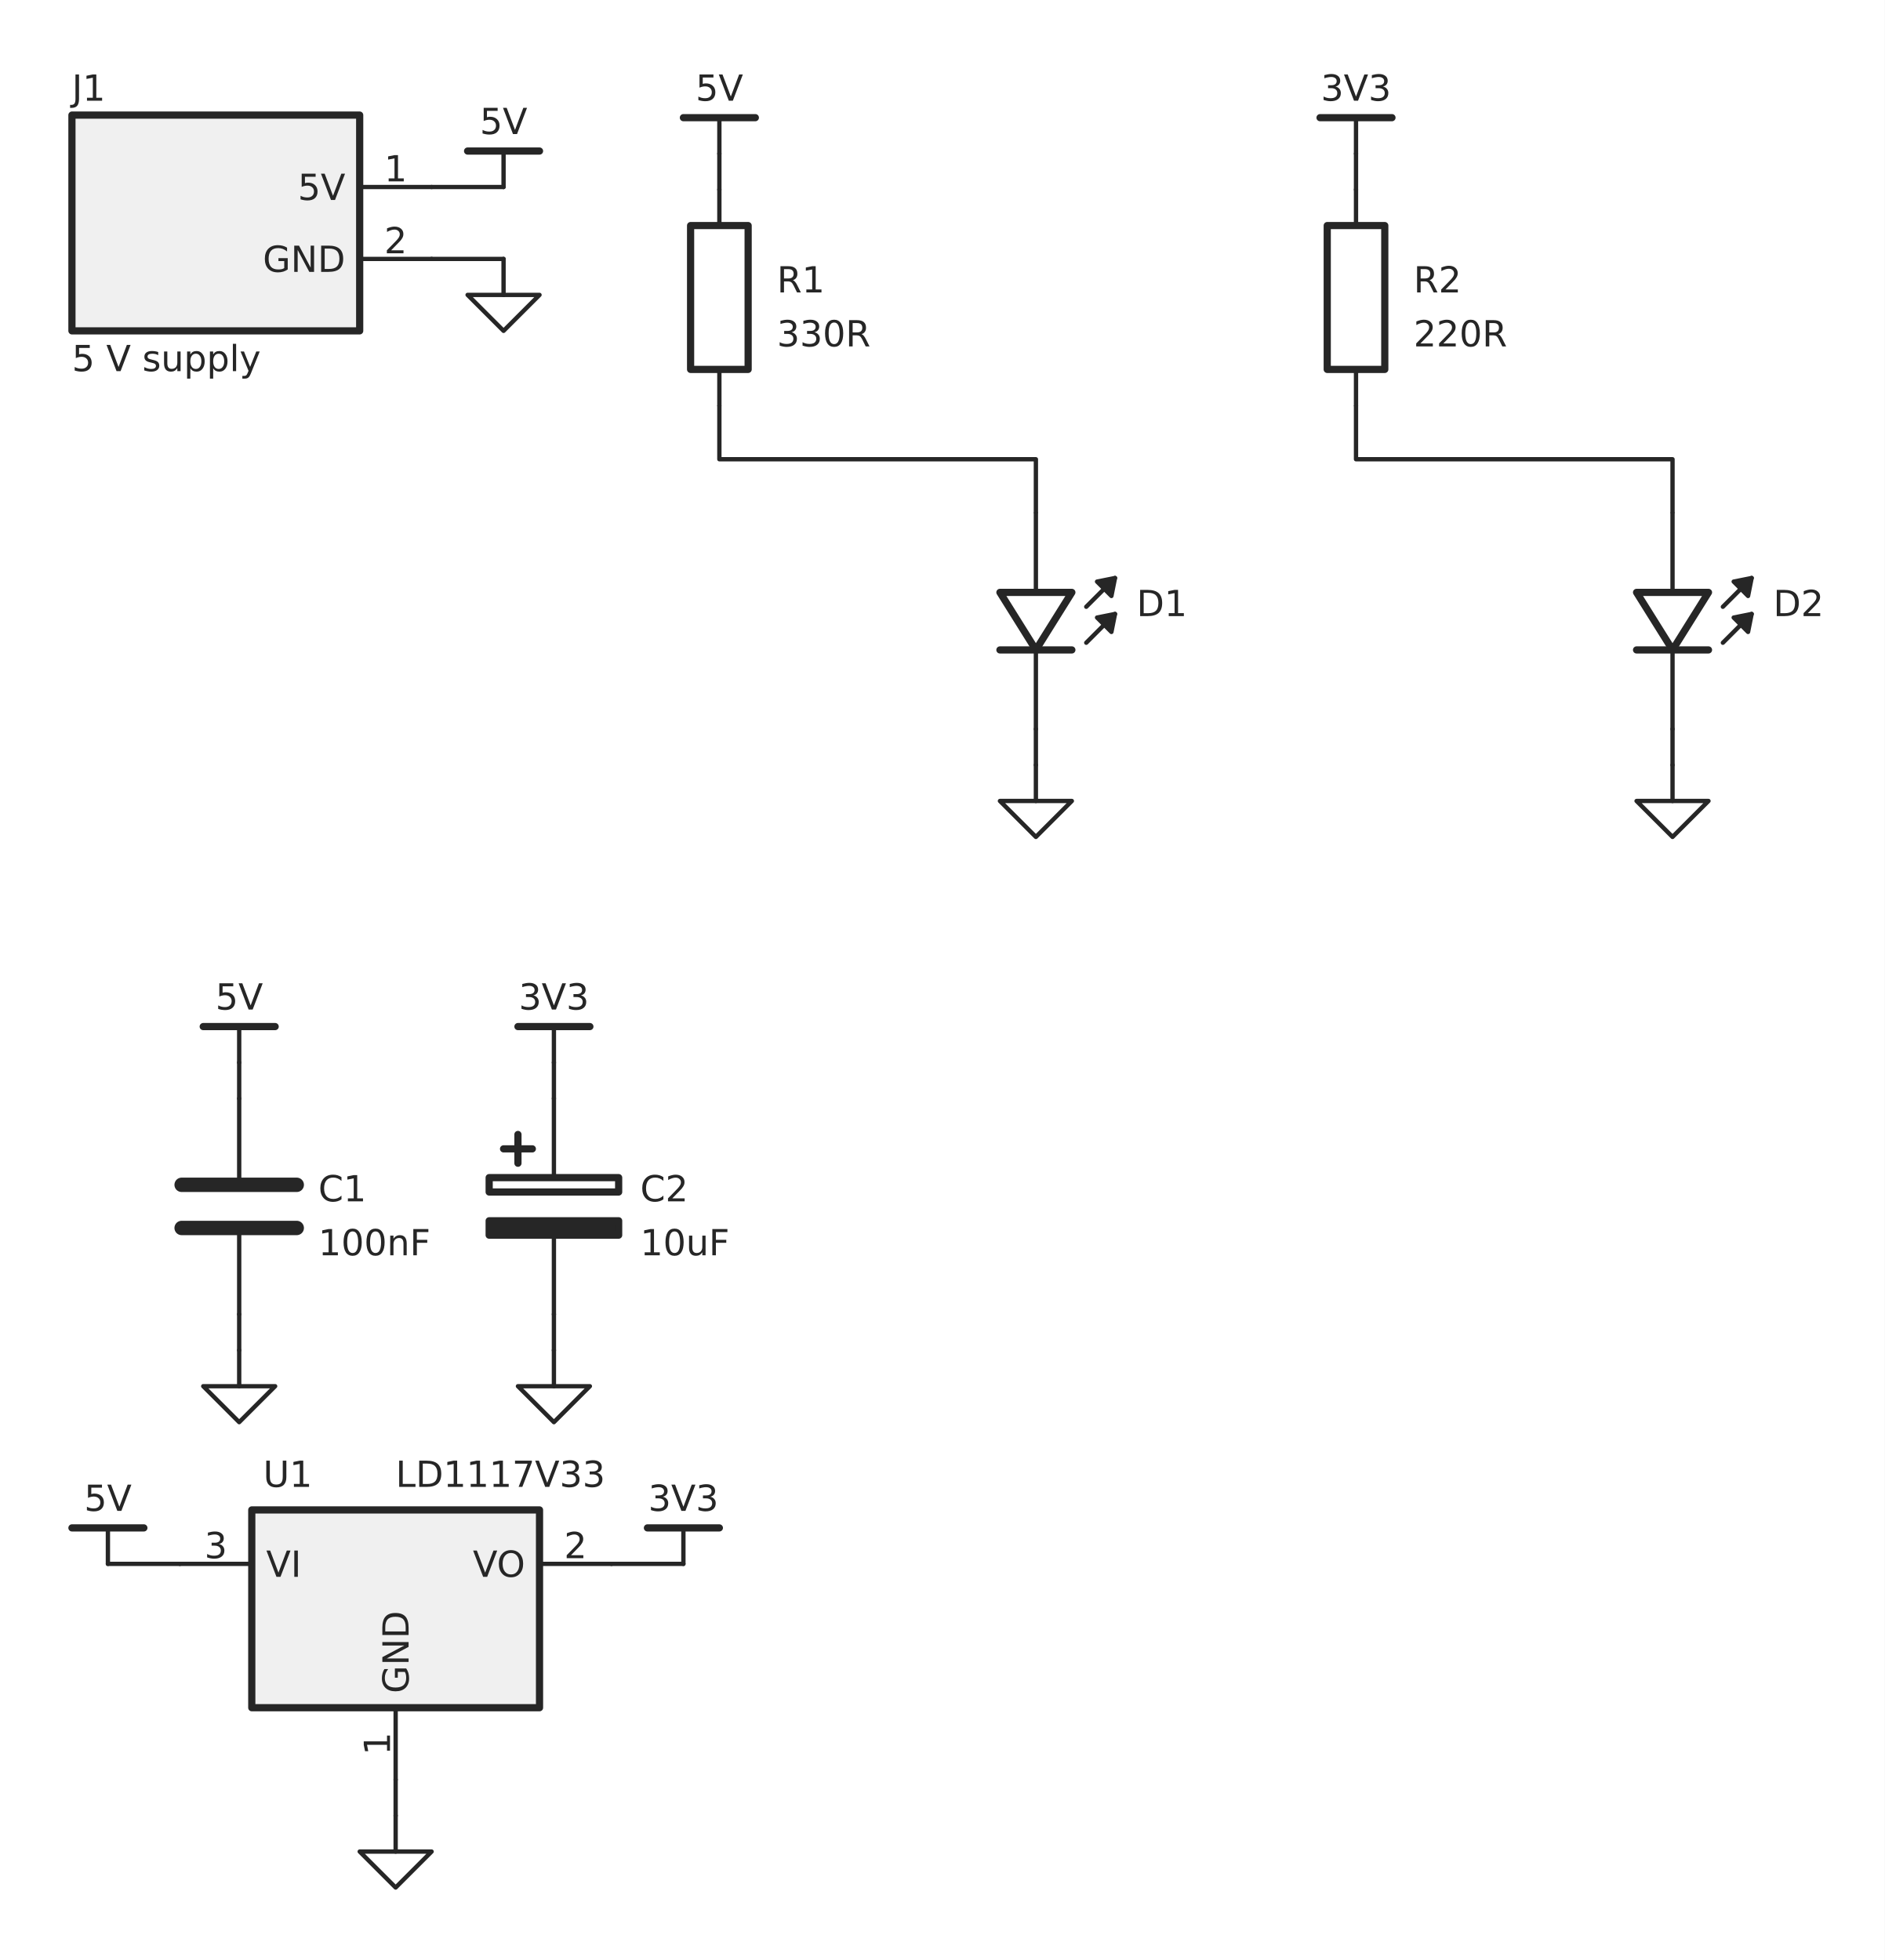
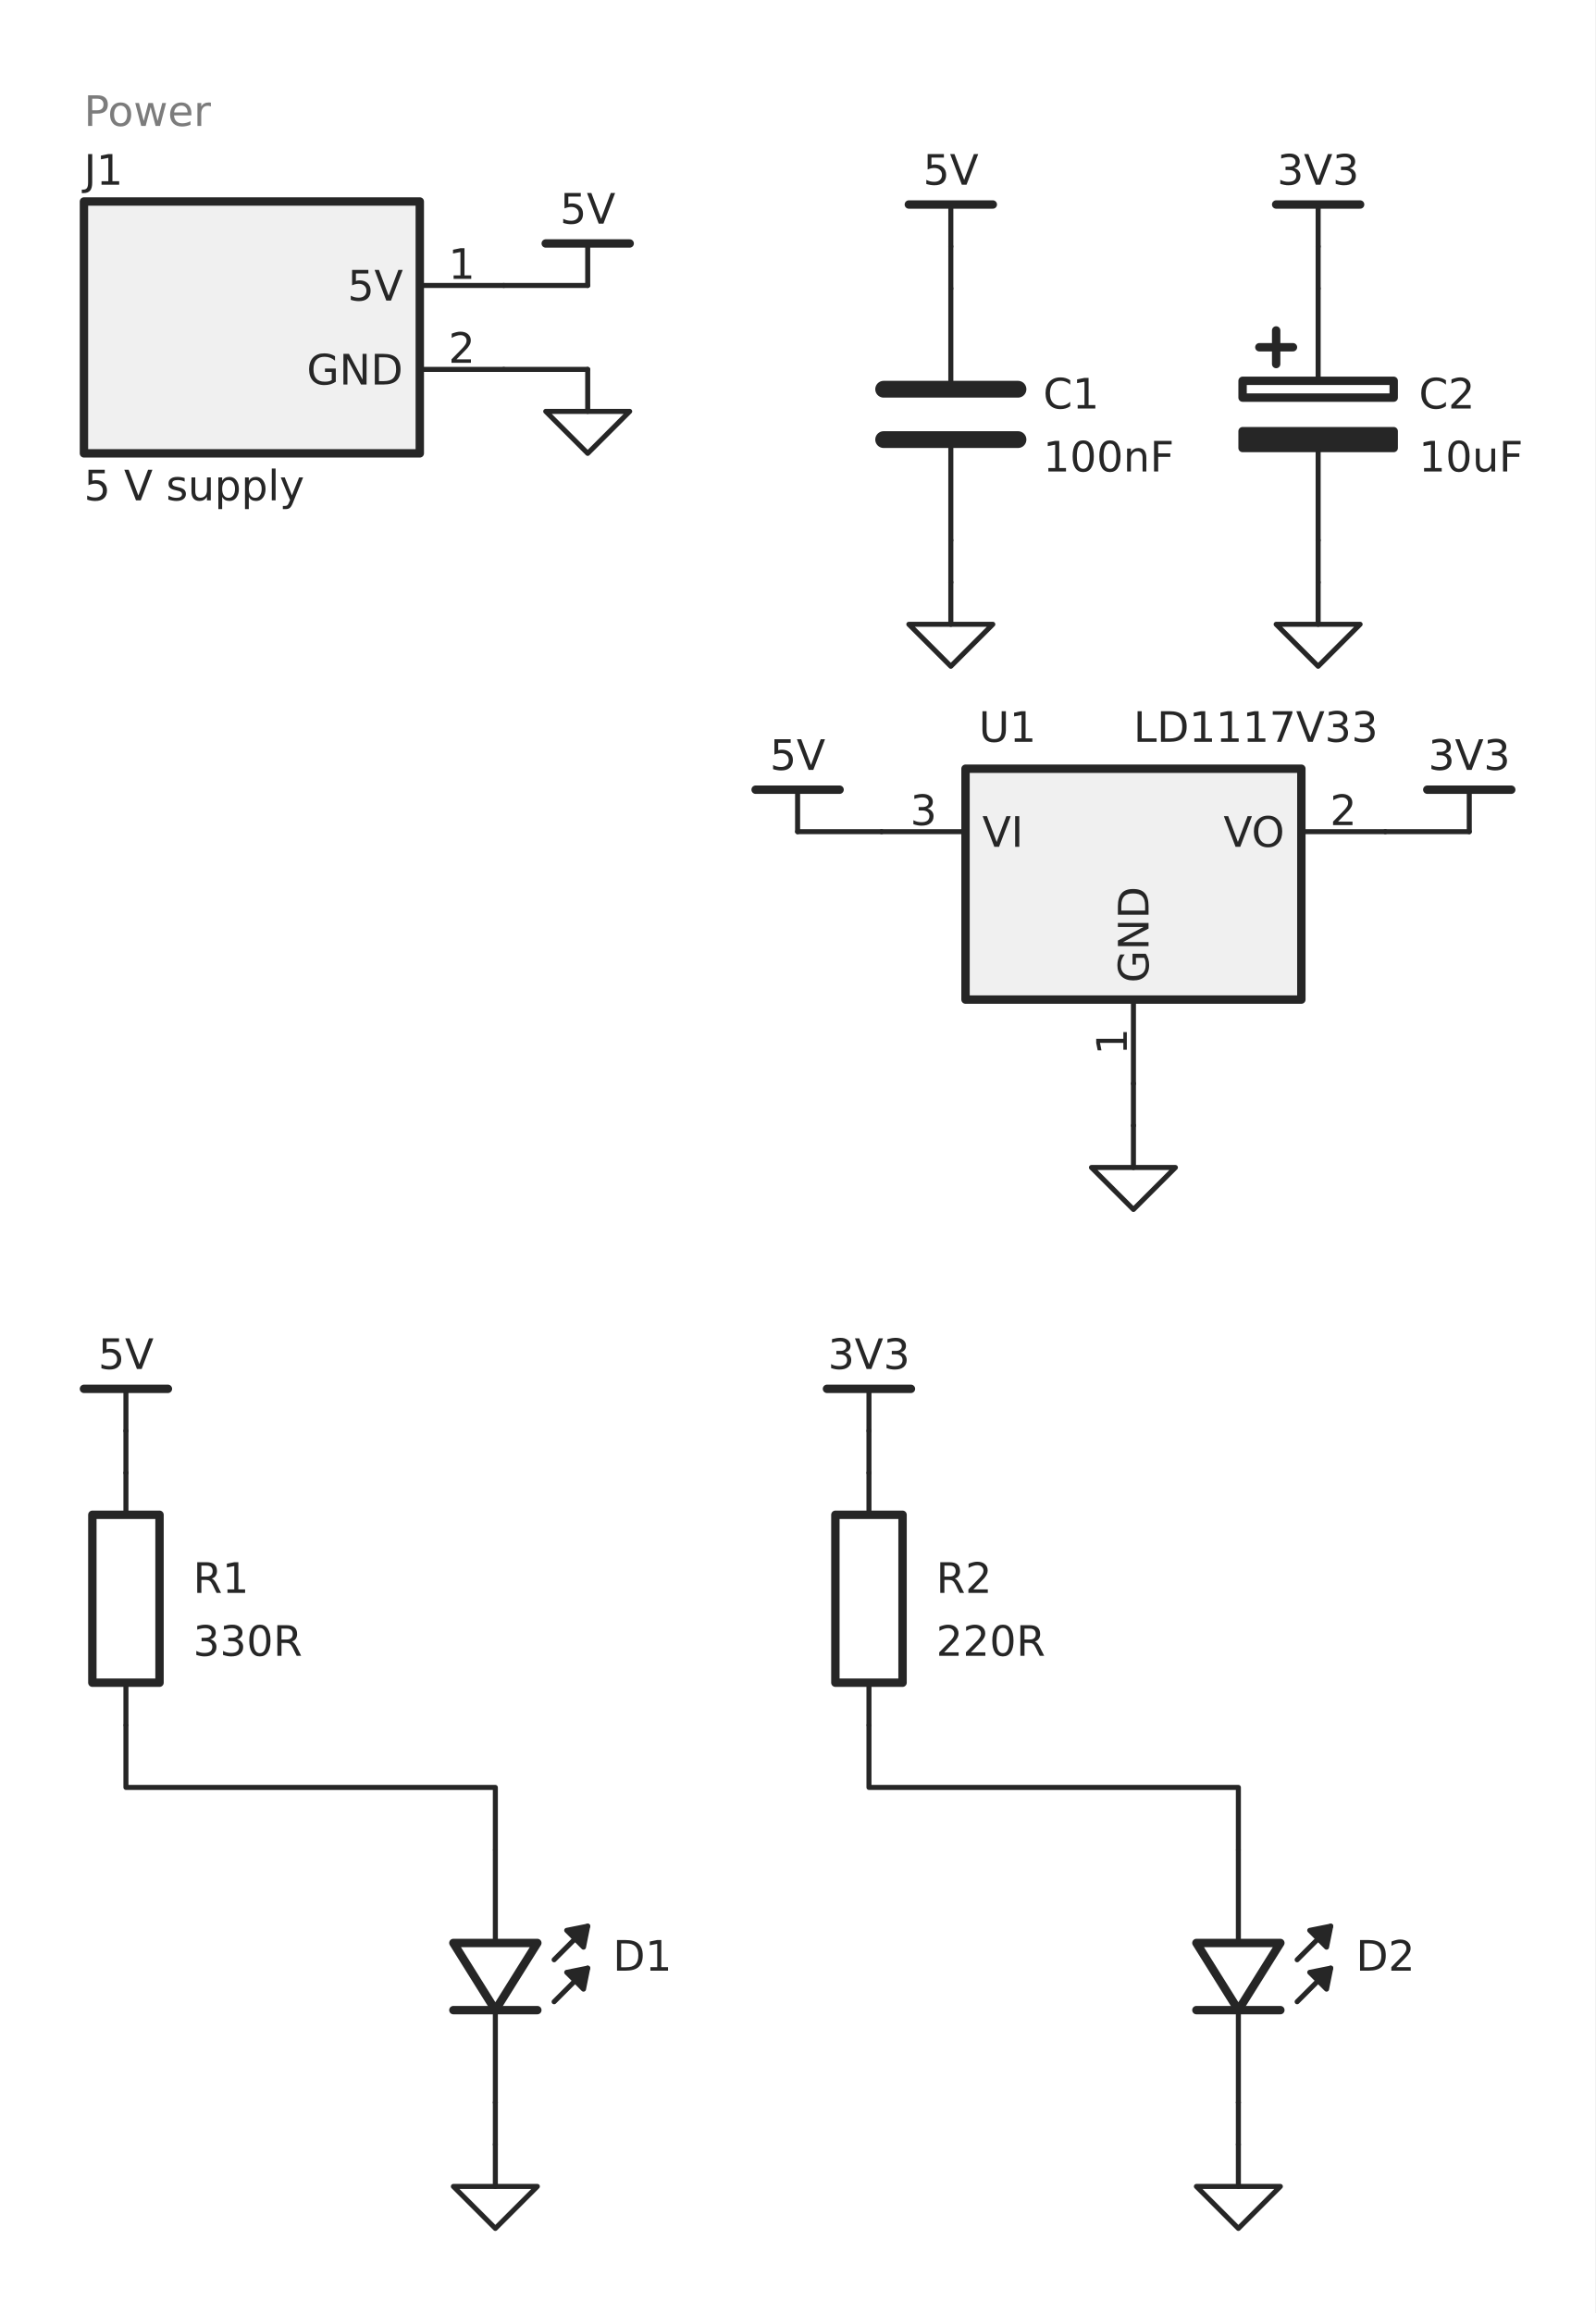
- <svg xmlns="http://www.w3.org/2000/svg" width="524" height="545" viewBox="0 0 524 545" font-family="DejaVu Sans, Helvetica, Arial, sans-serif" color="#262626">
+ <svg xmlns="http://www.w3.org/2000/svg" width="380" height="551" viewBox="0 0 380 551" font-family="DejaVu Sans, Helvetica, Arial, sans-serif" color="#262626">
  <rect width="100%" height="100%" fill="white" />
+   <text x="20.0" y="30.0" font-size="10.0" fill="currentColor" fill-opacity="0.6">Power</text>
  <g data-net="ON_5V">
-     <polyline points="200.0,112.7 200.0,127.7 288.0,127.7 288.0,142.7" fill="none" stroke="currentColor" stroke-width="1.2" stroke-linejoin="round" />
+     <polyline points="30.0,410.8 30.0,425.8 118.0,425.8 118.0,440.8" fill="none" stroke="currentColor" stroke-width="1.2" stroke-linejoin="round" />
  </g>
  <g data-net="ON_3V3">
-     <polyline points="377.0,112.7 377.0,127.7 465.0,127.7 465.0,142.7" fill="none" stroke="currentColor" stroke-width="1.2" stroke-linejoin="round" />
+     <polyline points="207.0,410.8 207.0,425.8 295.0,425.8 295.0,440.8" fill="none" stroke="currentColor" stroke-width="1.2" stroke-linejoin="round" />
+   </g>
+   <g data-part="R1">
+     <polygon points="22,360.85 38,360.85 38,400.85 22,400.85" fill="none" stroke="currentColor" stroke-width="2" stroke-linejoin="round" stroke-linecap="round" />
+     <g data-pin="R1.1">
+       <polyline points="30,350.85 30,360.85" fill="none" stroke="currentColor" stroke-width="1.2" stroke-linejoin="round" stroke-linecap="round" />
+     </g>
+     <g data-pin="R1.2">
+       <polyline points="30,410.85 30,400.85" fill="none" stroke="currentColor" stroke-width="1.2" stroke-linejoin="round" stroke-linecap="round" />
+     </g>
+     <text x="46" y="379.45" font-size="10" text-anchor="start" fill="currentColor">R1</text>
+     <text x="46" y="394.45" font-size="10" text-anchor="start" fill="currentColor">330R</text>
+   </g>
+   <g data-net="5V">
+     <polyline points="30,350.85 30,340.85" fill="none" stroke="currentColor" stroke-width="1.2" stroke-linejoin="round" stroke-linecap="round" />
+     <polyline points="30,340.85 30,330.85" fill="none" stroke="currentColor" stroke-width="1.2" stroke-linejoin="round" stroke-linecap="round" />
+     <polyline points="20,330.85 40,330.85" fill="none" stroke="currentColor" stroke-width="2" stroke-linejoin="round" stroke-linecap="round" />
+     <text x="30" y="326.12" font-size="10" text-anchor="middle" fill="currentColor">5V</text>
+   </g>
+   <g data-part="D1">
+     <polygon points="108,462.85 128,462.85 118,478.85" fill="none" stroke="currentColor" stroke-width="2" stroke-linejoin="round" stroke-linecap="round" />
+     <polyline points="108,478.85 128,478.85" fill="none" stroke="currentColor" stroke-width="2" stroke-linejoin="round" stroke-linecap="round" />
+     <polyline points="132,466.85 140,458.85" fill="none" stroke="currentColor" stroke-width="1.2" stroke-linejoin="round" stroke-linecap="round" />
+     <polygon points="140,458.85 135,459.85 139,463.85" fill="currentColor" stroke="currentColor" stroke-width="1.2" stroke-linejoin="round" stroke-linecap="round" />
+     <polyline points="132,476.85 140,468.85" fill="none" stroke="currentColor" stroke-width="1.2" stroke-linejoin="round" stroke-linecap="round" />
+     <polygon points="140,468.85 135,469.85 139,473.85" fill="currentColor" stroke="currentColor" stroke-width="1.2" stroke-linejoin="round" stroke-linecap="round" />
+     <g data-pin="D1.1">
+       <polyline points="118,440.85 118,462.85" fill="none" stroke="currentColor" stroke-width="1.2" stroke-linejoin="round" stroke-linecap="round" />
+     </g>
+     <g data-pin="D1.2">
+       <polyline points="118,500.85 118,478.85" fill="none" stroke="currentColor" stroke-width="1.2" stroke-linejoin="round" stroke-linecap="round" />
+     </g>
+     <text x="146" y="469.45" font-size="10" text-anchor="start" fill="currentColor">D1</text>
+   </g>
+   <g data-net="GND">
+     <polyline points="118,500.85 118,510.85" fill="none" stroke="currentColor" stroke-width="1.2" stroke-linejoin="round" stroke-linecap="round" />
+     <polyline points="118,510.85 118,520.85" fill="none" stroke="currentColor" stroke-width="1.2" stroke-linejoin="round" stroke-linecap="round" />
+     <polygon points="108,520.85 128,520.85 118,530.85" fill="none" stroke="currentColor" stroke-width="1.2" stroke-linejoin="round" stroke-linecap="round" />
+   </g>
+   <g data-part="R2">
+     <polygon points="199,360.85 215,360.85 215,400.85 199,400.85" fill="none" stroke="currentColor" stroke-width="2" stroke-linejoin="round" stroke-linecap="round" />
+     <g data-pin="R2.1">
+       <polyline points="207,350.85 207,360.85" fill="none" stroke="currentColor" stroke-width="1.2" stroke-linejoin="round" stroke-linecap="round" />
+     </g>
+     <g data-pin="R2.2">
+       <polyline points="207,410.85 207,400.85" fill="none" stroke="currentColor" stroke-width="1.2" stroke-linejoin="round" stroke-linecap="round" />
+     </g>
+     <text x="223" y="379.45" font-size="10" text-anchor="start" fill="currentColor">R2</text>
+     <text x="223" y="394.45" font-size="10" text-anchor="start" fill="currentColor">220R</text>
+   </g>
+   <g data-net="3V3">
+     <polyline points="207,350.85 207,340.85" fill="none" stroke="currentColor" stroke-width="1.2" stroke-linejoin="round" stroke-linecap="round" />
+     <polyline points="207,340.85 207,330.85" fill="none" stroke="currentColor" stroke-width="1.2" stroke-linejoin="round" stroke-linecap="round" />
+     <polyline points="197,330.85 217,330.85" fill="none" stroke="currentColor" stroke-width="2" stroke-linejoin="round" stroke-linecap="round" />
+     <text x="207" y="326.12" font-size="10" text-anchor="middle" fill="currentColor">3V3</text>
+   </g>
+   <g data-part="D2">
+     <polygon points="285,462.85 305,462.85 295,478.85" fill="none" stroke="currentColor" stroke-width="2" stroke-linejoin="round" stroke-linecap="round" />
+     <polyline points="285,478.85 305,478.85" fill="none" stroke="currentColor" stroke-width="2" stroke-linejoin="round" stroke-linecap="round" />
+     <polyline points="309,466.85 317,458.85" fill="none" stroke="currentColor" stroke-width="1.2" stroke-linejoin="round" stroke-linecap="round" />
+     <polygon points="317,458.85 312,459.85 316,463.85" fill="currentColor" stroke="currentColor" stroke-width="1.2" stroke-linejoin="round" stroke-linecap="round" />
+     <polyline points="309,476.85 317,468.85" fill="none" stroke="currentColor" stroke-width="1.2" stroke-linejoin="round" stroke-linecap="round" />
+     <polygon points="317,468.85 312,469.85 316,473.85" fill="currentColor" stroke="currentColor" stroke-width="1.2" stroke-linejoin="round" stroke-linecap="round" />
+     <g data-pin="D2.1">
+       <polyline points="295,440.85 295,462.85" fill="none" stroke="currentColor" stroke-width="1.2" stroke-linejoin="round" stroke-linecap="round" />
+     </g>
+     <g data-pin="D2.2">
+       <polyline points="295,500.85 295,478.85" fill="none" stroke="currentColor" stroke-width="1.2" stroke-linejoin="round" stroke-linecap="round" />
+     </g>
+     <text x="323" y="469.45" font-size="10" text-anchor="start" fill="currentColor">D2</text>
+   </g>
+   <g data-net="GND">
+     <polyline points="295,500.85 295,510.85" fill="none" stroke="currentColor" stroke-width="1.2" stroke-linejoin="round" stroke-linecap="round" />
+     <polyline points="295,510.85 295,520.85" fill="none" stroke="currentColor" stroke-width="1.2" stroke-linejoin="round" stroke-linecap="round" />
+     <polygon points="285,520.85 305,520.85 295,530.85" fill="none" stroke="currentColor" stroke-width="1.2" stroke-linejoin="round" stroke-linecap="round" />
  </g>
  <g data-part="J1">
-     <polygon points="20,32 100,32 100,92 20,92" fill="currentColor" fill-opacity="0.07" stroke="currentColor" stroke-width="2" stroke-linejoin="round" stroke-linecap="round" />
+     <polygon points="20,48 100,48 100,108 20,108" fill="currentColor" fill-opacity="0.07" stroke="currentColor" stroke-width="2" stroke-linejoin="round" stroke-linecap="round" />
    <g data-pin="J1.1">
-       <polyline points="120,52 100,52" fill="none" stroke="currentColor" stroke-width="1.2" stroke-linejoin="round" stroke-linecap="round" />
-       <text x="96" y="55.6" font-size="10" text-anchor="end" fill="currentColor">5V</text>
-       <text x="110" y="50.43" font-size="10" text-anchor="middle" fill="currentColor">1</text>
+       <polyline points="120,68 100,68" fill="none" stroke="currentColor" stroke-width="1.2" stroke-linejoin="round" stroke-linecap="round" />
+       <text x="96" y="71.6" font-size="10" text-anchor="end" fill="currentColor">5V</text>
+       <text x="110" y="66.43" font-size="10" text-anchor="middle" fill="currentColor">1</text>
    </g>
    <g data-pin="J1.2">
-       <polyline points="120,72 100,72" fill="none" stroke="currentColor" stroke-width="1.2" stroke-linejoin="round" stroke-linecap="round" />
-       <text x="96" y="75.6" font-size="10" text-anchor="end" fill="currentColor">GND</text>
-       <text x="110" y="70.43" font-size="10" text-anchor="middle" fill="currentColor">2</text>
+       <polyline points="120,88 100,88" fill="none" stroke="currentColor" stroke-width="1.2" stroke-linejoin="round" stroke-linecap="round" />
+       <text x="96" y="91.6" font-size="10" text-anchor="end" fill="currentColor">GND</text>
+       <text x="110" y="86.43" font-size="10" text-anchor="middle" fill="currentColor">2</text>
    </g>
-     <text x="20" y="28" font-size="10" text-anchor="start" fill="currentColor">J1</text>
-     <text x="20" y="103.2" font-size="10" text-anchor="start" fill="currentColor">5 V supply</text>
+     <text x="20" y="44" font-size="10" text-anchor="start" fill="currentColor">J1</text>
+     <text x="20" y="119.2" font-size="10" text-anchor="start" fill="currentColor">5 V supply</text>
  </g>
  <g data-net="5V">
-     <polyline points="120,52 140,52" fill="none" stroke="currentColor" stroke-width="1.2" stroke-linejoin="round" stroke-linecap="round" />
-     <polyline points="140,52 140,42" fill="none" stroke="currentColor" stroke-width="1.2" stroke-linejoin="round" stroke-linecap="round" />
-     <polyline points="130,42 150,42" fill="none" stroke="currentColor" stroke-width="2" stroke-linejoin="round" stroke-linecap="round" />
-     <text x="140" y="37.28" font-size="10" text-anchor="middle" fill="currentColor">5V</text>
+     <polyline points="120,68 140,68" fill="none" stroke="currentColor" stroke-width="1.2" stroke-linejoin="round" stroke-linecap="round" />
+     <polyline points="140,68 140,58" fill="none" stroke="currentColor" stroke-width="1.2" stroke-linejoin="round" stroke-linecap="round" />
+     <polyline points="130,58 150,58" fill="none" stroke="currentColor" stroke-width="2" stroke-linejoin="round" stroke-linecap="round" />
+     <text x="140" y="53.28" font-size="10" text-anchor="middle" fill="currentColor">5V</text>
  </g>
  <g data-net="GND">
-     <polyline points="120,72 140,72" fill="none" stroke="currentColor" stroke-width="1.2" stroke-linejoin="round" stroke-linecap="round" />
-     <polyline points="140,72 140,82" fill="none" stroke="currentColor" stroke-width="1.2" stroke-linejoin="round" stroke-linecap="round" />
-     <polygon points="130,82 150,82 140,92" fill="none" stroke="currentColor" stroke-width="1.2" stroke-linejoin="round" stroke-linecap="round" />
+     <polyline points="120,88 140,88" fill="none" stroke="currentColor" stroke-width="1.2" stroke-linejoin="round" stroke-linecap="round" />
+     <polyline points="140,88 140,98" fill="none" stroke="currentColor" stroke-width="1.2" stroke-linejoin="round" stroke-linecap="round" />
+     <polygon points="130,98 150,98 140,108" fill="none" stroke="currentColor" stroke-width="1.2" stroke-linejoin="round" stroke-linecap="round" />
  </g>
  <g data-part="U1">
-     <polygon points="70,474.85 150,474.85 150,419.85 70,419.85" fill="currentColor" fill-opacity="0.07" stroke="currentColor" stroke-width="2" stroke-linejoin="round" stroke-linecap="round" />
+     <polygon points="230,238.12 310,238.12 310,183.12 230,183.12" fill="currentColor" fill-opacity="0.07" stroke="currentColor" stroke-width="2" stroke-linejoin="round" stroke-linecap="round" />
    <g data-pin="U1.1">
-       <polyline points="110,494.85 110,474.85" fill="none" stroke="currentColor" stroke-width="1.2" stroke-linejoin="round" stroke-linecap="round" />
-       <text x="113.6" y="470.85" font-size="10" text-anchor="start" fill="currentColor" transform="rotate(-90 113.6 470.85)">GND</text>
-       <text x="108.43" y="484.85" font-size="10" text-anchor="middle" fill="currentColor" transform="rotate(-90 108.43 484.85)">1</text>
+       <polyline points="270,258.12 270,238.12" fill="none" stroke="currentColor" stroke-width="1.2" stroke-linejoin="round" stroke-linecap="round" />
+       <text x="273.6" y="234.12" font-size="10" text-anchor="start" fill="currentColor" transform="rotate(-90 273.6 234.12)">GND</text>
+       <text x="268.43" y="248.12" font-size="10" text-anchor="middle" fill="currentColor" transform="rotate(-90 268.43 248.12)">1</text>
    </g>
    <g data-pin="U1.2">
-       <polyline points="170,434.85 150,434.85" fill="none" stroke="currentColor" stroke-width="1.2" stroke-linejoin="round" stroke-linecap="round" />
-       <text x="146" y="438.45" font-size="10" text-anchor="end" fill="currentColor">VO</text>
-       <text x="160" y="433.27" font-size="10" text-anchor="middle" fill="currentColor">2</text>
+       <polyline points="330,198.12 310,198.12" fill="none" stroke="currentColor" stroke-width="1.2" stroke-linejoin="round" stroke-linecap="round" />
+       <text x="306" y="201.72" font-size="10" text-anchor="end" fill="currentColor">VO</text>
+       <text x="320" y="196.55" font-size="10" text-anchor="middle" fill="currentColor">2</text>
    </g>
    <g data-pin="U1.3">
-       <polyline points="50,434.85 70,434.85" fill="none" stroke="currentColor" stroke-width="1.2" stroke-linejoin="round" stroke-linecap="round" />
-       <text x="74" y="438.45" font-size="10" text-anchor="start" fill="currentColor">VI</text>
-       <text x="60" y="433.27" font-size="10" text-anchor="middle" fill="currentColor">3</text>
+       <polyline points="210,198.12 230,198.12" fill="none" stroke="currentColor" stroke-width="1.2" stroke-linejoin="round" stroke-linecap="round" />
+       <text x="234" y="201.72" font-size="10" text-anchor="start" fill="currentColor">VI</text>
+       <text x="220" y="196.55" font-size="10" text-anchor="middle" fill="currentColor">3</text>
    </g>
-     <text x="80" y="413.45" font-size="10" text-anchor="middle" fill="currentColor">U1</text>
-     <text x="110" y="413.45" font-size="10" text-anchor="start" fill="currentColor">LD1117V33</text>
+     <text x="240" y="176.72" font-size="10" text-anchor="middle" fill="currentColor">U1</text>
+     <text x="270" y="176.72" font-size="10" text-anchor="start" fill="currentColor">LD1117V33</text>
  </g>
  <g data-net="GND">
-     <polyline points="110,494.85 110,504.85" fill="none" stroke="currentColor" stroke-width="1.2" stroke-linejoin="round" stroke-linecap="round" />
-     <polyline points="110,504.85 110,514.85" fill="none" stroke="currentColor" stroke-width="1.2" stroke-linejoin="round" stroke-linecap="round" />
-     <polygon points="100,514.85 120,514.85 110,524.85" fill="none" stroke="currentColor" stroke-width="1.2" stroke-linejoin="round" stroke-linecap="round" />
+     <polyline points="270,258.12 270,268.12" fill="none" stroke="currentColor" stroke-width="1.2" stroke-linejoin="round" stroke-linecap="round" />
+     <polyline points="270,268.12 270,278.12" fill="none" stroke="currentColor" stroke-width="1.2" stroke-linejoin="round" stroke-linecap="round" />
+     <polygon points="260,278.12 280,278.12 270,288.12" fill="none" stroke="currentColor" stroke-width="1.2" stroke-linejoin="round" stroke-linecap="round" />
  </g>
  <g data-net="3V3">
-     <polyline points="170,434.85 190,434.85" fill="none" stroke="currentColor" stroke-width="1.2" stroke-linejoin="round" stroke-linecap="round" />
-     <polyline points="190,434.85 190,424.85" fill="none" stroke="currentColor" stroke-width="1.2" stroke-linejoin="round" stroke-linecap="round" />
-     <polyline points="180,424.85 200,424.85" fill="none" stroke="currentColor" stroke-width="2" stroke-linejoin="round" stroke-linecap="round" />
-     <text x="190" y="420.12" font-size="10" text-anchor="middle" fill="currentColor">3V3</text>
+     <polyline points="330,198.12 350,198.12" fill="none" stroke="currentColor" stroke-width="1.2" stroke-linejoin="round" stroke-linecap="round" />
+     <polyline points="350,198.12 350,188.12" fill="none" stroke="currentColor" stroke-width="1.2" stroke-linejoin="round" stroke-linecap="round" />
+     <polyline points="340,188.12 360,188.12" fill="none" stroke="currentColor" stroke-width="2" stroke-linejoin="round" stroke-linecap="round" />
+     <text x="350" y="183.4" font-size="10" text-anchor="middle" fill="currentColor">3V3</text>
  </g>
  <g data-net="5V">
-     <polyline points="50,434.85 30,434.85" fill="none" stroke="currentColor" stroke-width="1.2" stroke-linejoin="round" stroke-linecap="round" />
-     <polyline points="30,434.85 30,424.85" fill="none" stroke="currentColor" stroke-width="1.2" stroke-linejoin="round" stroke-linecap="round" />
-     <polyline points="20,424.85 40,424.85" fill="none" stroke="currentColor" stroke-width="2" stroke-linejoin="round" stroke-linecap="round" />
-     <text x="30" y="420.12" font-size="10" text-anchor="middle" fill="currentColor">5V</text>
+     <polyline points="210,198.12 190,198.12" fill="none" stroke="currentColor" stroke-width="1.2" stroke-linejoin="round" stroke-linecap="round" />
+     <polyline points="190,198.12 190,188.12" fill="none" stroke="currentColor" stroke-width="1.2" stroke-linejoin="round" stroke-linecap="round" />
+     <polyline points="180,188.12 200,188.12" fill="none" stroke="currentColor" stroke-width="2" stroke-linejoin="round" stroke-linecap="round" />
+     <text x="190" y="183.4" font-size="10" text-anchor="middle" fill="currentColor">5V</text>
  </g>
  <g data-part="C2">
-     <polygon points="136,327.45 172,327.45 172,331.45 136,331.45" fill="none" stroke="currentColor" stroke-width="2" stroke-linejoin="round" stroke-linecap="round" />
-     <polygon points="136,339.45 172,339.45 172,343.45 136,343.45" fill="currentColor" stroke="currentColor" stroke-width="2" stroke-linejoin="round" stroke-linecap="round" />
-     <polyline points="140,319.45 148,319.45" fill="none" stroke="currentColor" stroke-width="2" stroke-linejoin="round" stroke-linecap="round" />
-     <polyline points="144,315.45 144,323.45" fill="none" stroke="currentColor" stroke-width="2" stroke-linejoin="round" stroke-linecap="round" />
+     <polygon points="296,90.72 332,90.72 332,94.72 296,94.72" fill="none" stroke="currentColor" stroke-width="2" stroke-linejoin="round" stroke-linecap="round" />
+     <polygon points="296,102.72 332,102.72 332,106.72 296,106.72" fill="currentColor" stroke="currentColor" stroke-width="2" stroke-linejoin="round" stroke-linecap="round" />
+     <polyline points="300,82.72 308,82.72" fill="none" stroke="currentColor" stroke-width="2" stroke-linejoin="round" stroke-linecap="round" />
+     <polyline points="304,78.72 304,86.72" fill="none" stroke="currentColor" stroke-width="2" stroke-linejoin="round" stroke-linecap="round" />
    <g data-pin="C2.1">
-       <polyline points="154,305.45 154,327.45" fill="none" stroke="currentColor" stroke-width="1.2" stroke-linejoin="round" stroke-linecap="round" />
+       <polyline points="314,68.72 314,90.72" fill="none" stroke="currentColor" stroke-width="1.2" stroke-linejoin="round" stroke-linecap="round" />
    </g>
    <g data-pin="C2.2">
-       <polyline points="154,365.45 154,343.45" fill="none" stroke="currentColor" stroke-width="1.2" stroke-linejoin="round" stroke-linecap="round" />
+       <polyline points="314,128.72 314,106.72" fill="none" stroke="currentColor" stroke-width="1.2" stroke-linejoin="round" stroke-linecap="round" />
    </g>
-     <text x="178" y="334.05" font-size="10" text-anchor="start" fill="currentColor">C2</text>
-     <text x="178" y="349.05" font-size="10" text-anchor="start" fill="currentColor">10uF</text>
+     <text x="338" y="97.32" font-size="10" text-anchor="start" fill="currentColor">C2</text>
+     <text x="338" y="112.32" font-size="10" text-anchor="start" fill="currentColor">10uF</text>
  </g>
  <g data-net="3V3">
-     <polyline points="154,305.45 154,295.45" fill="none" stroke="currentColor" stroke-width="1.2" stroke-linejoin="round" stroke-linecap="round" />
-     <polyline points="154,295.45 154,285.45" fill="none" stroke="currentColor" stroke-width="1.2" stroke-linejoin="round" stroke-linecap="round" />
-     <polyline points="144,285.45 164,285.45" fill="none" stroke="currentColor" stroke-width="2" stroke-linejoin="round" stroke-linecap="round" />
-     <text x="154" y="280.72" font-size="10" text-anchor="middle" fill="currentColor">3V3</text>
+     <polyline points="314,68.72 314,58.72" fill="none" stroke="currentColor" stroke-width="1.2" stroke-linejoin="round" stroke-linecap="round" />
+     <polyline points="314,58.72 314,48.72" fill="none" stroke="currentColor" stroke-width="1.2" stroke-linejoin="round" stroke-linecap="round" />
+     <polyline points="304,48.72 324,48.72" fill="none" stroke="currentColor" stroke-width="2" stroke-linejoin="round" stroke-linecap="round" />
+     <text x="314" y="44" font-size="10" text-anchor="middle" fill="currentColor">3V3</text>
  </g>
  <g data-net="GND">
-     <polyline points="154,365.45 154,375.45" fill="none" stroke="currentColor" stroke-width="1.2" stroke-linejoin="round" stroke-linecap="round" />
-     <polyline points="154,375.45 154,385.45" fill="none" stroke="currentColor" stroke-width="1.2" stroke-linejoin="round" stroke-linecap="round" />
-     <polygon points="144,385.45 164,385.45 154,395.45" fill="none" stroke="currentColor" stroke-width="1.2" stroke-linejoin="round" stroke-linecap="round" />
+     <polyline points="314,128.72 314,138.72" fill="none" stroke="currentColor" stroke-width="1.2" stroke-linejoin="round" stroke-linecap="round" />
+     <polyline points="314,138.72 314,148.72" fill="none" stroke="currentColor" stroke-width="1.2" stroke-linejoin="round" stroke-linecap="round" />
+     <polygon points="304,148.72 324,148.72 314,158.72" fill="none" stroke="currentColor" stroke-width="1.2" stroke-linejoin="round" stroke-linecap="round" />
  </g>
  <g data-part="C1">
-     <polyline points="50.5,329.45 82.5,329.45" fill="none" stroke="currentColor" stroke-width="4" stroke-linejoin="round" stroke-linecap="round" />
-     <polyline points="50.5,341.45 82.5,341.45" fill="none" stroke="currentColor" stroke-width="4" stroke-linejoin="round" stroke-linecap="round" />
+     <polyline points="210.5,92.72 242.5,92.72" fill="none" stroke="currentColor" stroke-width="4" stroke-linejoin="round" stroke-linecap="round" />
+     <polyline points="210.5,104.72 242.5,104.72" fill="none" stroke="currentColor" stroke-width="4" stroke-linejoin="round" stroke-linecap="round" />
    <g data-pin="C1.1">
-       <polyline points="66.5,305.45 66.5,329.45" fill="none" stroke="currentColor" stroke-width="1.2" stroke-linejoin="round" stroke-linecap="round" />
+       <polyline points="226.5,68.72 226.5,92.72" fill="none" stroke="currentColor" stroke-width="1.2" stroke-linejoin="round" stroke-linecap="round" />
    </g>
    <g data-pin="C1.2">
-       <polyline points="66.5,365.45 66.5,341.45" fill="none" stroke="currentColor" stroke-width="1.2" stroke-linejoin="round" stroke-linecap="round" />
+       <polyline points="226.5,128.72 226.5,104.72" fill="none" stroke="currentColor" stroke-width="1.2" stroke-linejoin="round" stroke-linecap="round" />
    </g>
-     <text x="88.5" y="334.05" font-size="10" text-anchor="start" fill="currentColor">C1</text>
-     <text x="88.5" y="349.05" font-size="10" text-anchor="start" fill="currentColor">100nF</text>
+     <text x="248.5" y="97.32" font-size="10" text-anchor="start" fill="currentColor">C1</text>
+     <text x="248.5" y="112.32" font-size="10" text-anchor="start" fill="currentColor">100nF</text>
  </g>
  <g data-net="5V">
-     <polyline points="66.5,305.45 66.5,295.45" fill="none" stroke="currentColor" stroke-width="1.2" stroke-linejoin="round" stroke-linecap="round" />
-     <polyline points="66.5,295.45 66.5,285.45" fill="none" stroke="currentColor" stroke-width="1.2" stroke-linejoin="round" stroke-linecap="round" />
-     <polyline points="56.5,285.45 76.5,285.45" fill="none" stroke="currentColor" stroke-width="2" stroke-linejoin="round" stroke-linecap="round" />
-     <text x="66.5" y="280.72" font-size="10" text-anchor="middle" fill="currentColor">5V</text>
+     <polyline points="226.5,68.72 226.5,58.72" fill="none" stroke="currentColor" stroke-width="1.2" stroke-linejoin="round" stroke-linecap="round" />
+     <polyline points="226.5,58.72 226.5,48.72" fill="none" stroke="currentColor" stroke-width="1.2" stroke-linejoin="round" stroke-linecap="round" />
+     <polyline points="216.5,48.72 236.5,48.72" fill="none" stroke="currentColor" stroke-width="2" stroke-linejoin="round" stroke-linecap="round" />
+     <text x="226.5" y="44" font-size="10" text-anchor="middle" fill="currentColor">5V</text>
  </g>
  <g data-net="GND">
-     <polyline points="66.5,365.45 66.5,375.45" fill="none" stroke="currentColor" stroke-width="1.2" stroke-linejoin="round" stroke-linecap="round" />
-     <polyline points="66.5,375.45 66.5,385.45" fill="none" stroke="currentColor" stroke-width="1.2" stroke-linejoin="round" stroke-linecap="round" />
-     <polygon points="56.5,385.45 76.5,385.45 66.5,395.45" fill="none" stroke="currentColor" stroke-width="1.2" stroke-linejoin="round" stroke-linecap="round" />
-   </g>
-   <g data-part="R1">
-     <polygon points="192,62.72 208,62.72 208,102.72 192,102.72" fill="none" stroke="currentColor" stroke-width="2" stroke-linejoin="round" stroke-linecap="round" />
-     <g data-pin="R1.1">
-       <polyline points="200,52.72 200,62.72" fill="none" stroke="currentColor" stroke-width="1.2" stroke-linejoin="round" stroke-linecap="round" />
-     </g>
-     <g data-pin="R1.2">
-       <polyline points="200,112.72 200,102.72" fill="none" stroke="currentColor" stroke-width="1.2" stroke-linejoin="round" stroke-linecap="round" />
-     </g>
-     <text x="216" y="81.32" font-size="10" text-anchor="start" fill="currentColor">R1</text>
-     <text x="216" y="96.32" font-size="10" text-anchor="start" fill="currentColor">330R</text>
-   </g>
-   <g data-net="5V">
-     <polyline points="200,52.72 200,42.72" fill="none" stroke="currentColor" stroke-width="1.2" stroke-linejoin="round" stroke-linecap="round" />
-     <polyline points="200,42.72 200,32.72" fill="none" stroke="currentColor" stroke-width="1.2" stroke-linejoin="round" stroke-linecap="round" />
-     <polyline points="190,32.72 210,32.72" fill="none" stroke="currentColor" stroke-width="2" stroke-linejoin="round" stroke-linecap="round" />
-     <text x="200" y="28" font-size="10" text-anchor="middle" fill="currentColor">5V</text>
-   </g>
-   <g data-part="D1">
-     <polygon points="278,164.72 298,164.72 288,180.72" fill="none" stroke="currentColor" stroke-width="2" stroke-linejoin="round" stroke-linecap="round" />
-     <polyline points="278,180.72 298,180.72" fill="none" stroke="currentColor" stroke-width="2" stroke-linejoin="round" stroke-linecap="round" />
-     <polyline points="302,168.72 310,160.72" fill="none" stroke="currentColor" stroke-width="1.2" stroke-linejoin="round" stroke-linecap="round" />
-     <polygon points="310,160.72 305,161.72 309,165.72" fill="currentColor" stroke="currentColor" stroke-width="1.2" stroke-linejoin="round" stroke-linecap="round" />
-     <polyline points="302,178.72 310,170.72" fill="none" stroke="currentColor" stroke-width="1.2" stroke-linejoin="round" stroke-linecap="round" />
-     <polygon points="310,170.72 305,171.72 309,175.72" fill="currentColor" stroke="currentColor" stroke-width="1.2" stroke-linejoin="round" stroke-linecap="round" />
-     <g data-pin="D1.1">
-       <polyline points="288,142.72 288,164.72" fill="none" stroke="currentColor" stroke-width="1.2" stroke-linejoin="round" stroke-linecap="round" />
-     </g>
-     <g data-pin="D1.2">
-       <polyline points="288,202.72 288,180.72" fill="none" stroke="currentColor" stroke-width="1.2" stroke-linejoin="round" stroke-linecap="round" />
-     </g>
-     <text x="316" y="171.32" font-size="10" text-anchor="start" fill="currentColor">D1</text>
-   </g>
-   <g data-net="GND">
-     <polyline points="288,202.72 288,212.72" fill="none" stroke="currentColor" stroke-width="1.2" stroke-linejoin="round" stroke-linecap="round" />
-     <polyline points="288,212.72 288,222.72" fill="none" stroke="currentColor" stroke-width="1.2" stroke-linejoin="round" stroke-linecap="round" />
-     <polygon points="278,222.72 298,222.72 288,232.72" fill="none" stroke="currentColor" stroke-width="1.2" stroke-linejoin="round" stroke-linecap="round" />
-   </g>
-   <g data-part="R2">
-     <polygon points="369,62.72 385,62.72 385,102.72 369,102.72" fill="none" stroke="currentColor" stroke-width="2" stroke-linejoin="round" stroke-linecap="round" />
-     <g data-pin="R2.1">
-       <polyline points="377,52.72 377,62.72" fill="none" stroke="currentColor" stroke-width="1.2" stroke-linejoin="round" stroke-linecap="round" />
-     </g>
-     <g data-pin="R2.2">
-       <polyline points="377,112.72 377,102.72" fill="none" stroke="currentColor" stroke-width="1.2" stroke-linejoin="round" stroke-linecap="round" />
-     </g>
-     <text x="393" y="81.32" font-size="10" text-anchor="start" fill="currentColor">R2</text>
-     <text x="393" y="96.32" font-size="10" text-anchor="start" fill="currentColor">220R</text>
-   </g>
-   <g data-net="3V3">
-     <polyline points="377,52.72 377,42.72" fill="none" stroke="currentColor" stroke-width="1.2" stroke-linejoin="round" stroke-linecap="round" />
-     <polyline points="377,42.72 377,32.72" fill="none" stroke="currentColor" stroke-width="1.2" stroke-linejoin="round" stroke-linecap="round" />
-     <polyline points="367,32.72 387,32.72" fill="none" stroke="currentColor" stroke-width="2" stroke-linejoin="round" stroke-linecap="round" />
-     <text x="377" y="28" font-size="10" text-anchor="middle" fill="currentColor">3V3</text>
-   </g>
-   <g data-part="D2">
-     <polygon points="455,164.72 475,164.72 465,180.72" fill="none" stroke="currentColor" stroke-width="2" stroke-linejoin="round" stroke-linecap="round" />
-     <polyline points="455,180.72 475,180.72" fill="none" stroke="currentColor" stroke-width="2" stroke-linejoin="round" stroke-linecap="round" />
-     <polyline points="479,168.72 487,160.72" fill="none" stroke="currentColor" stroke-width="1.2" stroke-linejoin="round" stroke-linecap="round" />
-     <polygon points="487,160.72 482,161.72 486,165.72" fill="currentColor" stroke="currentColor" stroke-width="1.2" stroke-linejoin="round" stroke-linecap="round" />
-     <polyline points="479,178.72 487,170.72" fill="none" stroke="currentColor" stroke-width="1.2" stroke-linejoin="round" stroke-linecap="round" />
-     <polygon points="487,170.72 482,171.72 486,175.72" fill="currentColor" stroke="currentColor" stroke-width="1.2" stroke-linejoin="round" stroke-linecap="round" />
-     <g data-pin="D2.1">
-       <polyline points="465,142.72 465,164.72" fill="none" stroke="currentColor" stroke-width="1.2" stroke-linejoin="round" stroke-linecap="round" />
-     </g>
-     <g data-pin="D2.2">
-       <polyline points="465,202.72 465,180.72" fill="none" stroke="currentColor" stroke-width="1.2" stroke-linejoin="round" stroke-linecap="round" />
-     </g>
-     <text x="493" y="171.32" font-size="10" text-anchor="start" fill="currentColor">D2</text>
-   </g>
-   <g data-net="GND">
-     <polyline points="465,202.72 465,212.72" fill="none" stroke="currentColor" stroke-width="1.2" stroke-linejoin="round" stroke-linecap="round" />
-     <polyline points="465,212.72 465,222.72" fill="none" stroke="currentColor" stroke-width="1.2" stroke-linejoin="round" stroke-linecap="round" />
-     <polygon points="455,222.72 475,222.72 465,232.72" fill="none" stroke="currentColor" stroke-width="1.2" stroke-linejoin="round" stroke-linecap="round" />
+     <polyline points="226.5,128.72 226.5,138.72" fill="none" stroke="currentColor" stroke-width="1.2" stroke-linejoin="round" stroke-linecap="round" />
+     <polyline points="226.5,138.72 226.5,148.72" fill="none" stroke="currentColor" stroke-width="1.2" stroke-linejoin="round" stroke-linecap="round" />
+     <polygon points="216.5,148.72 236.5,148.72 226.5,158.72" fill="none" stroke="currentColor" stroke-width="1.2" stroke-linejoin="round" stroke-linecap="round" />
  </g>
</svg>
